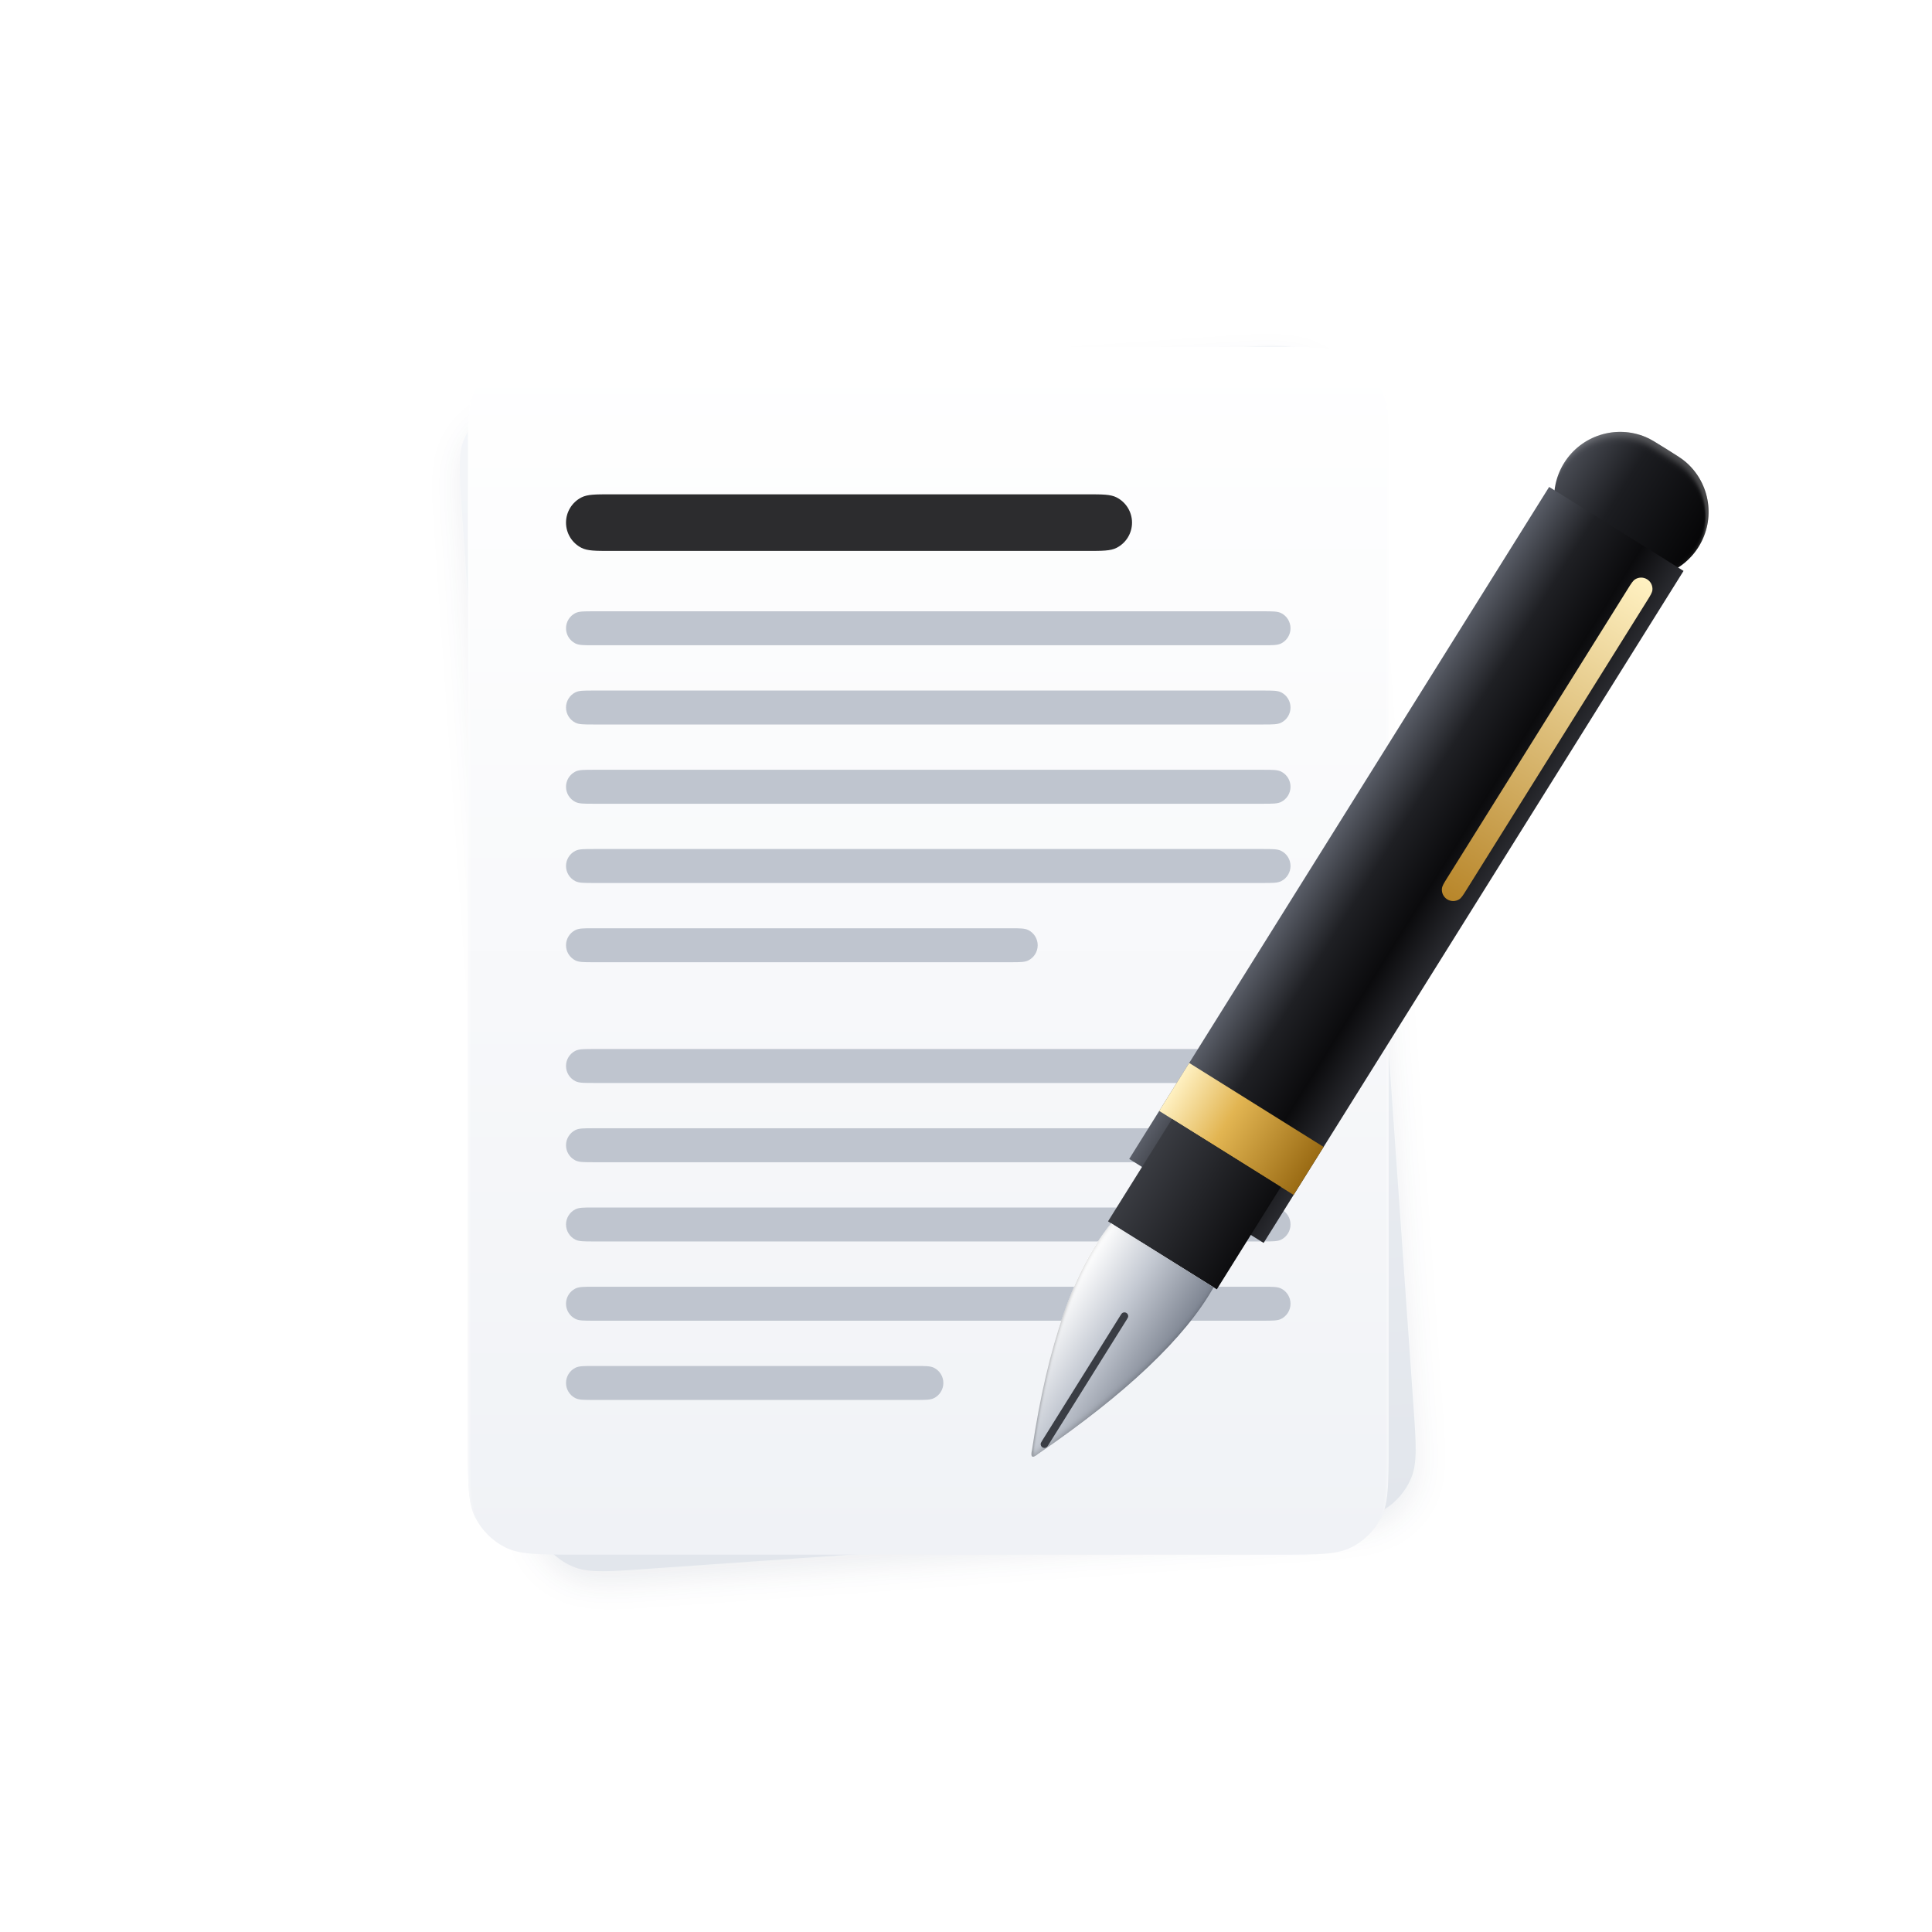
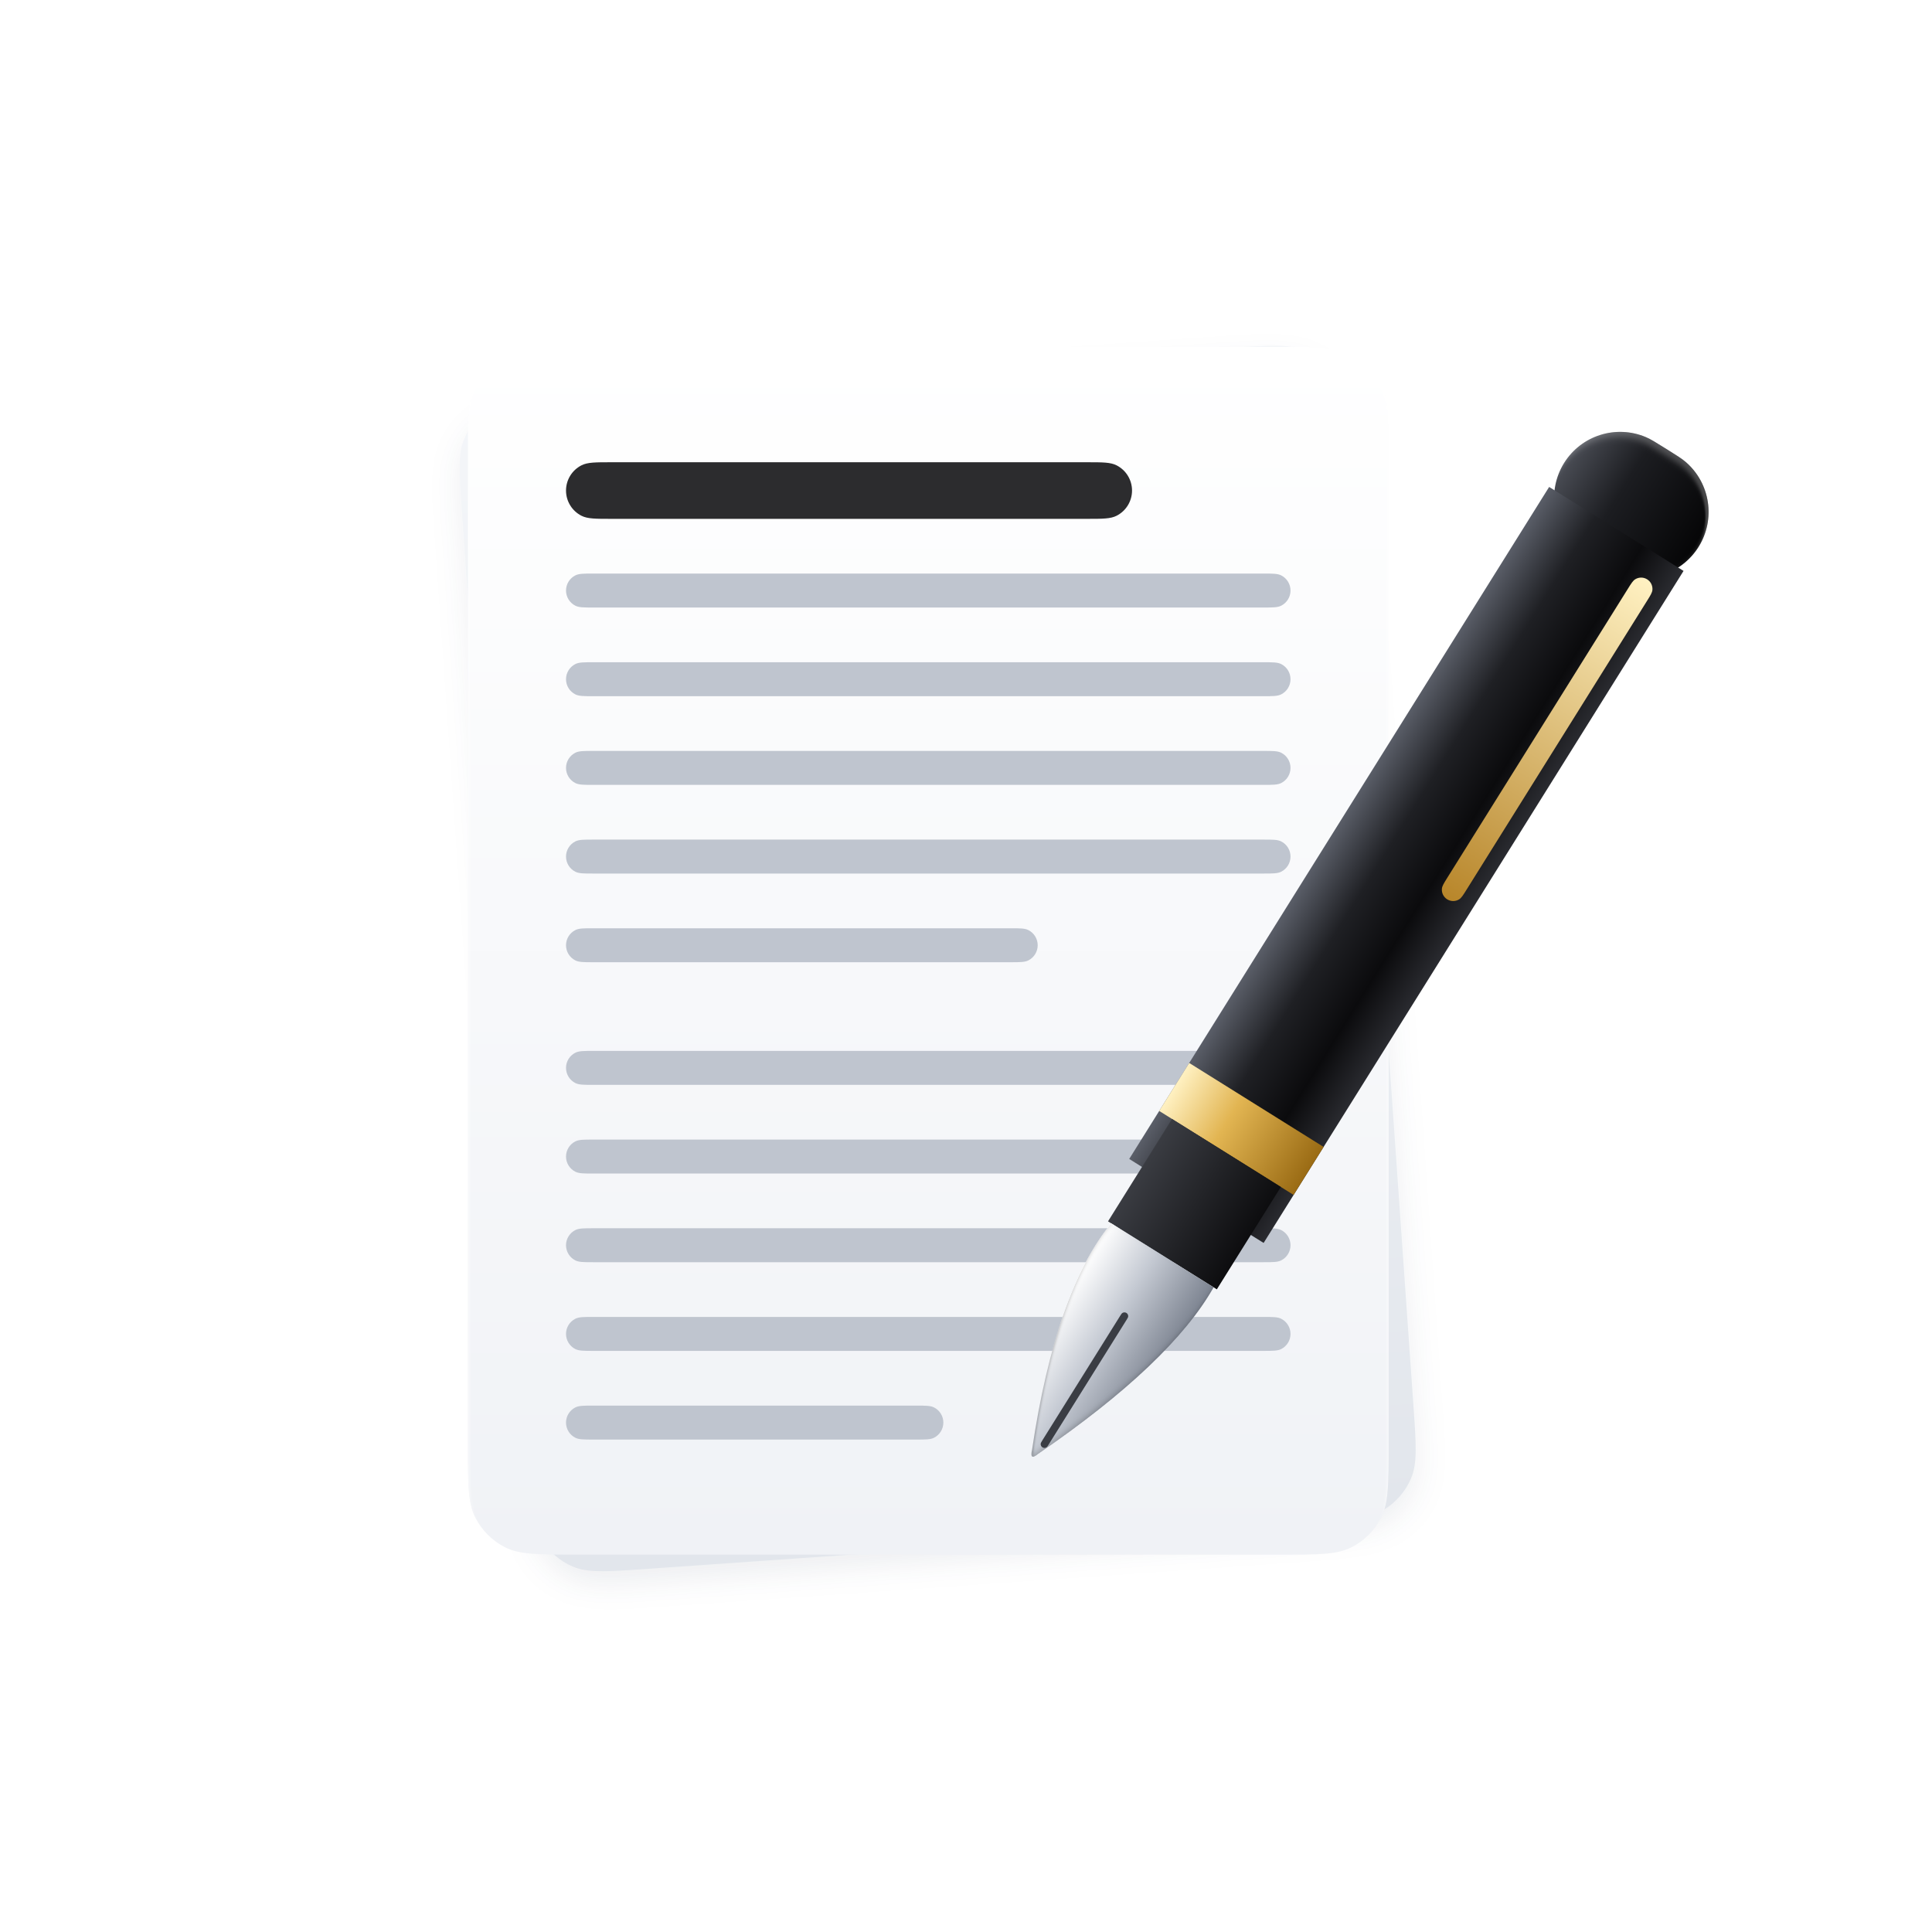
<svg xmlns="http://www.w3.org/2000/svg" xmlns:xlink="http://www.w3.org/1999/xlink" width="1024px" height="1024px" viewBox="0 0 1024 1024" version="1.1">
  <defs>
    <path d="M684.733,183.989 L684.818,184.006 C700.795,184.049 709.507,184.44 716.344,187.924 C723.117,191.375 728.625,196.883 732.076,203.656 C736,211.357 736,221.438 736,241.6 L735.999,394.236 L821.076,258.087 L823.936,259.875 C824.517,254.852 826.195,249.894 829.024,245.366 C838.148,230.766 856.534,224.968 872.382,231.695 C874.917,232.772 877.675,234.495 883.19,237.941 C888.704,241.387 891.462,243.11 893.541,244.917 C906.534,256.212 909.384,275.279 900.26,289.879 C897.431,294.408 893.71,298.089 889.45,300.813 L892.312,302.6 L735.999,552.75 L735.999,556.989 L749.174,745.388 C750.58,765.5 751.283,775.557 747.906,783.512 C745.012,790.331 740.087,796.086 733.809,799.999 C733.34,801.548 732.769,802.983 732.076,804.344 C728.625,811.117 723.117,816.625 716.344,820.076 C708.643,824 698.562,824 678.4,824 L450.693,823.999 L341.796,831.615 C321.683,833.021 311.627,833.724 303.671,830.347 C299.975,828.778 296.591,826.613 293.644,823.958 C281.106,823.809 273.658,823.134 267.656,820.076 C260.883,816.625 255.375,811.117 251.924,804.344 C248,796.643 248,786.562 248,766.4 L247.999,316.001 L244.826,270.612 C243.42,250.5 242.717,240.443 246.094,232.488 C246.669,231.131 247.326,229.817 248.057,228.551 C248.233,216.669 248.956,209.482 251.924,203.656 C255.375,196.883 260.883,191.375 267.656,187.924 C275.357,184 285.438,184 305.6,184 L657.767,184 C668.698,183.257 676.294,182.885 682.267,183.609 Z" id="path-1" />
    <linearGradient x1="50%" y1="0%" x2="50%" y2="100%" id="linearGradient-2">
      <stop stop-color="#F4F6F9" offset="0%" />
      <stop stop-color="#E2E6EC" offset="100%" />
    </linearGradient>
    <path d="M78.792,15.633 L433.592,15.633 C453.753,15.633 463.834,15.633 471.535,19.557 C478.309,23.008 483.816,28.515 487.268,35.289 C491.192,42.99 491.192,53.071 491.192,73.233 L491.192,582.033 C491.192,602.195 491.192,612.276 487.268,619.976 C483.816,626.75 478.309,632.258 471.535,635.709 C463.834,639.633 453.753,639.633 433.592,639.633 L78.792,639.633 C58.63,639.633 48.549,639.633 40.848,635.709 C34.074,632.258 28.567,626.75 25.115,619.976 C21.192,612.276 21.192,602.195 21.192,582.033 L21.192,73.233 C21.192,53.071 21.192,42.99 25.115,35.289 C28.567,28.515 34.074,23.008 40.848,19.557 C48.549,15.633 58.63,15.633 78.792,15.633 Z" id="path-3" />
    <filter x="-5.9%" y="-3.3%" width="111.7%" height="108.8%" filterUnits="objectBoundingBox" id="filter-4">
      <feOffset dx="0" dy="7" in="SourceAlpha" result="shadowOffsetOuter1" />
      <feGaussianBlur stdDeviation="8" in="shadowOffsetOuter1" result="shadowBlurOuter1" />
      <feColorMatrix values="0 0 0 0 0.106   0 0 0 0 0.165   0 0 0 0 0.29  0 0 0 0.075 0" type="matrix" in="shadowBlurOuter1" />
    </filter>
    <linearGradient x1="50%" y1="0%" x2="50%" y2="100%" id="linearGradient-5">
      <stop stop-color="#FFFFFF" offset="0%" />
      <stop stop-color="#F0F2F6" offset="100%" />
    </linearGradient>
    <path d="M64.792,3.633 L437.592,3.633 C457.753,3.633 467.834,3.633 475.535,7.557 C482.309,11.008 487.816,16.515 491.268,23.289 C495.192,30.99 495.192,41.071 495.192,61.233 L495.192,586.033 C495.192,606.195 495.192,616.276 491.268,623.976 C487.816,630.75 482.309,636.258 475.535,639.709 C467.834,643.633 457.753,643.633 437.592,643.633 L64.792,643.633 C44.63,643.633 34.549,643.633 26.848,639.709 C20.074,636.258 14.567,630.75 11.115,623.976 C7.192,616.276 7.192,606.195 7.192,586.033 L7.192,61.233 C7.192,41.071 7.192,30.99 11.115,23.289 C14.567,16.515 20.074,11.008 26.848,7.557 C34.549,3.633 44.63,3.633 64.792,3.633 Z" id="path-6" />
    <filter x="-0.5%" y="-0.4%" width="101.0%" height="100.8%" filterUnits="objectBoundingBox" id="filter-7">
      <feGaussianBlur stdDeviation="1" in="SourceAlpha" result="shadowBlurInner1" />
      <feOffset dx="0" dy="3" in="shadowBlurInner1" result="shadowOffsetInner1" />
      <feComposite in="shadowOffsetInner1" in2="SourceAlpha" operator="arithmetic" k2="-1" k3="1" result="shadowInnerInner1" />
      <feColorMatrix values="0 0 0 0 1   0 0 0 0 1   0 0 0 0 1  0 0 0 1 0" type="matrix" in="shadowInnerInner1" />
    </filter>
    <linearGradient x1="0%" y1="50%" x2="100%" y2="50%" id="linearGradient-8">
      <stop stop-color="#4A4D55" offset="0%" />
      <stop stop-color="#1C1D21" offset="40%" />
      <stop stop-color="#050506" offset="100%" />
    </linearGradient>
    <path d="M42,0 C48.503,0 51.755,0 54.475,0.431 C71.479,3.124 84,17.784 84,35 C84,52.216 71.479,66.876 54.475,69.569 C51.755,70 48.503,70 42,70 C35.497,70 32.245,70 29.525,69.569 C12.521,66.876 0,52.216 0,35 C0,17.784 12.521,3.124 29.525,0.431 C32.245,0 35.497,0 42,0 Z" id="path-9" />
    <filter x="-3.6%" y="-4.3%" width="107.1%" height="108.6%" filterUnits="objectBoundingBox" id="filter-10">
      <feGaussianBlur stdDeviation="1.5" in="SourceAlpha" result="shadowBlurInner1" />
      <feOffset dx="0" dy="3" in="shadowBlurInner1" result="shadowOffsetInner1" />
      <feComposite in="shadowOffsetInner1" in2="SourceAlpha" operator="arithmetic" k2="-1" k3="1" result="shadowInnerInner1" />
      <feColorMatrix values="0 0 0 0 1   0 0 0 0 1   0 0 0 0 1  0 0 0 0.251 0" type="matrix" in="shadowInnerInner1" />
    </filter>
    <linearGradient x1="0%" y1="50%" x2="100%" y2="50%" id="linearGradient-11">
      <stop stop-color="#5A5E68" offset="0%" />
      <stop stop-color="#1F2024" offset="35%" />
      <stop stop-color="#0B0B0D" offset="70%" />
      <stop stop-color="#2A2B30" offset="100%" />
    </linearGradient>
    <linearGradient x1="0%" y1="50%" x2="100%" y2="50%" id="linearGradient-12">
      <stop stop-color="#FFF1C2" offset="0%" />
      <stop stop-color="#E2B552" offset="40%" />
      <stop stop-color="#9A6B14" offset="100%" />
    </linearGradient>
    <linearGradient x1="0%" y1="50%" x2="100%" y2="50%" id="linearGradient-13">
      <stop stop-color="#3A3C42" offset="0%" />
      <stop stop-color="#0D0D0F" offset="100%" />
    </linearGradient>
    <linearGradient x1="0%" y1="50%" x2="100%" y2="50%" id="linearGradient-14">
      <stop stop-color="#FFFFFF" offset="0%" />
      <stop stop-color="#C5CAD3" offset="45%" />
      <stop stop-color="#7C8390" offset="100%" />
    </linearGradient>
    <path d="M10,504 L74,504 C75.333,534.667 64.667,576 42,628 C40.667,632 39.333,632 38,628 C15.333,576 6,534.667 10,504 Z" id="path-15" />
    <filter x="-3.8%" y="-2.0%" width="107.7%" height="103.9%" filterUnits="objectBoundingBox" id="filter-16">
      <feGaussianBlur stdDeviation="1.5" in="SourceAlpha" result="shadowBlurInner1" />
      <feOffset dx="0" dy="-2" in="shadowBlurInner1" result="shadowOffsetInner1" />
      <feComposite in="shadowOffsetInner1" in2="SourceAlpha" operator="arithmetic" k2="-1" k3="1" result="shadowInnerInner1" />
      <feColorMatrix values="0 0 0 0 0   0 0 0 0 0   0 0 0 0 0  0 0 0 0.2 0" type="matrix" in="shadowInnerInner1" />
    </filter>
    <linearGradient x1="50%" y1="0%" x2="50%" y2="100%" id="linearGradient-17">
      <stop stop-color="#FFF1C2" offset="0%" />
      <stop stop-color="#B8862A" offset="100%" />
    </linearGradient>
  </defs>
  <g id="foreground" stroke="none" fill="none" xlink:href="#path-1" fill-rule="evenodd" stroke-width="1">
    <g id="Glyph" transform="translate(240.8084, 180.3672)">
      <g id="Sheet-behind" transform="translate(256.1916, 327.6328) rotate(-4) translate(-256.1916, -327.6328)">
        <use fill="black" fill-opacity="1" filter="url(#filter-4)" xlink:href="#path-3" />
        <use fill="url(#linearGradient-2)" fill-rule="evenodd" xlink:href="#path-3" />
      </g>
      <g id="Sheet">
        <use fill="url(#linearGradient-5)" fill-rule="evenodd" xlink:href="#path-6" />
        <use fill="black" fill-opacity="1" filter="url(#filter-7)" xlink:href="#path-6" />
      </g>
-       <path d="M83.192,81.633 L335.192,81.633 C343.592,81.633 347.793,81.633 351.001,83.268 C356.027,85.828 359.192,90.992 359.192,96.633 C359.192,102.273 356.027,107.437 351.001,109.998 C347.793,111.633 343.592,111.633 335.192,111.633 L83.192,111.633 C74.791,111.633 70.59,111.633 67.382,109.998 C62.356,107.437 59.192,102.273 59.192,96.633 C59.192,90.992 62.356,85.828 67.382,83.268 C70.59,81.633 74.791,81.633 83.192,81.633 Z" id="Heading" fill="#2C2C2E" />
-       <path d="M73.592,143.633 L428.792,143.633 C433.832,143.633 436.352,143.633 438.277,144.614 C441.293,146.15 443.192,149.248 443.192,152.633 C443.192,156.017 441.293,159.115 438.277,160.652 C436.352,161.633 433.832,161.633 428.792,161.633 L73.592,161.633 C68.551,161.633 66.031,161.633 64.106,160.652 C61.09,159.115 59.192,156.017 59.192,152.633 C59.192,149.248 61.09,146.15 64.106,144.614 C66.031,143.633 68.551,143.633 73.592,143.633 Z" id="Text-1" fill="#BFC5CF" />
-       <path d="M73.592,185.633 L428.792,185.633 C433.832,185.633 436.352,185.633 438.277,186.614 C441.293,188.15 443.192,191.248 443.192,194.633 C443.192,198.017 441.293,201.115 438.277,202.652 C436.352,203.633 433.832,203.633 428.792,203.633 L73.592,203.633 C68.551,203.633 66.031,203.633 64.106,202.652 C61.09,201.115 59.192,198.017 59.192,194.633 C59.192,191.248 61.09,188.15 64.106,186.614 C66.031,185.633 68.551,185.633 73.592,185.633 Z" id="Text-2" fill="#BFC5CF" />
-       <path d="M73.592,227.633 L428.792,227.633 C433.832,227.633 436.352,227.633 438.277,228.614 C441.293,230.15 443.192,233.248 443.192,236.633 C443.192,240.017 441.293,243.115 438.277,244.652 C436.352,245.633 433.832,245.633 428.792,245.633 L73.592,245.633 C68.551,245.633 66.031,245.633 64.106,244.652 C61.09,243.115 59.192,240.017 59.192,236.633 C59.192,233.248 61.09,230.15 64.106,228.614 C66.031,227.633 68.551,227.633 73.592,227.633 Z" id="Text-3" fill="#BFC5CF" />
-       <path d="M73.592,269.633 L428.792,269.633 C433.832,269.633 436.352,269.633 438.277,270.614 C441.293,272.15 443.192,275.248 443.192,278.633 C443.192,282.017 441.293,285.115 438.277,286.652 C436.352,287.633 433.832,287.633 428.792,287.633 L73.592,287.633 C68.551,287.633 66.031,287.633 64.106,286.652 C61.09,285.115 59.192,282.017 59.192,278.633 C59.192,275.248 61.09,272.15 64.106,270.614 C66.031,269.633 68.551,269.633 73.592,269.633 Z" id="Text-4" fill="#BFC5CF" />
+       <path d="M83.192,64.633 L335.192,64.633 C343.592,64.633 347.793,64.633 351.001,66.268 C356.027,68.828 359.192,73.992 359.192,79.633 C359.192,85.273 356.027,90.437 351.001,92.998 C347.793,94.633 343.592,94.633 335.192,94.633 L83.192,94.633 C74.791,94.633 70.59,94.633 67.382,92.998 C62.356,90.437 59.192,85.273 59.192,79.633 C59.192,73.992 62.356,68.828 67.382,66.268 C70.59,64.633 74.791,64.633 83.192,64.633 Z" id="Heading" fill="#2C2C2E" />
+       <path d="M73.592,123.633 L428.792,123.633 C433.832,123.633 436.352,123.633 438.277,124.614 C441.293,126.15 443.192,129.248 443.192,132.633 C443.192,136.017 441.293,139.115 438.277,140.652 C436.352,141.633 433.832,141.633 428.792,141.633 L73.592,141.633 C68.551,141.633 66.031,141.633 64.106,140.652 C61.09,139.115 59.192,136.017 59.192,132.633 C59.192,129.248 61.09,126.15 64.106,124.614 C66.031,123.633 68.551,123.633 73.592,123.633 Z" id="Text-1" fill="#BFC5CF" />
+       <path d="M73.592,170.633 L428.792,170.633 C433.832,170.633 436.352,170.633 438.277,171.614 C441.293,173.15 443.192,176.248 443.192,179.633 C443.192,183.017 441.293,186.115 438.277,187.652 C436.352,188.633 433.832,188.633 428.792,188.633 L73.592,188.633 C68.551,188.633 66.031,188.633 64.106,187.652 C61.09,186.115 59.192,183.017 59.192,179.633 C59.192,176.248 61.09,173.15 64.106,171.614 C66.031,170.633 68.551,170.633 73.592,170.633 Z" id="Text-2" fill="#BFC5CF" />
+       <path d="M73.592,217.633 L428.792,217.633 C433.832,217.633 436.352,217.633 438.277,218.614 C441.293,220.15 443.192,223.248 443.192,226.633 C443.192,230.017 441.293,233.115 438.277,234.652 C436.352,235.633 433.832,235.633 428.792,235.633 L73.592,235.633 C68.551,235.633 66.031,235.633 64.106,234.652 C61.09,233.115 59.192,230.017 59.192,226.633 C59.192,223.248 61.09,220.15 64.106,218.614 C66.031,217.633 68.551,217.633 73.592,217.633 Z" id="Text-3" fill="#BFC5CF" />
+       <path d="M73.592,264.633 L428.792,264.633 C433.832,264.633 436.352,264.633 438.277,265.614 C441.293,267.15 443.192,270.248 443.192,273.633 C443.192,277.017 441.293,280.115 438.277,281.652 C436.352,282.633 433.832,282.633 428.792,282.633 L73.592,282.633 C68.551,282.633 66.031,282.633 64.106,281.652 C61.09,280.115 59.192,277.017 59.192,273.633 C59.192,270.248 61.09,267.15 64.106,265.614 C66.031,264.633 68.551,264.633 73.592,264.633 Z" id="Text-4" fill="#BFC5CF" />
      <path d="M73.592,311.633 L294.792,311.633 C299.832,311.633 302.352,311.633 304.277,312.614 C307.293,314.15 309.192,317.248 309.192,320.633 C309.192,324.017 307.293,327.115 304.277,328.652 C302.352,329.633 299.832,329.633 294.792,329.633 L73.592,329.633 C68.551,329.633 66.031,329.633 64.106,328.652 C61.09,327.115 59.192,324.017 59.192,320.633 C59.192,317.248 61.09,314.15 64.106,312.614 C66.031,311.633 68.551,311.633 73.592,311.633 Z" id="Text-5" fill="#BFC5CF" />
-       <path d="M73.592,375.633 L428.792,375.633 C433.832,375.633 436.352,375.633 438.277,376.614 C441.293,378.15 443.192,381.248 443.192,384.633 C443.192,388.017 441.293,391.115 438.277,392.652 C436.352,393.633 433.832,393.633 428.792,393.633 L73.592,393.633 C68.551,393.633 66.031,393.633 64.106,392.652 C61.09,391.115 59.192,388.017 59.192,384.633 C59.192,381.248 61.09,378.15 64.106,376.614 C66.031,375.633 68.551,375.633 73.592,375.633 Z" id="Text-6" fill="#BFC5CF" />
-       <path d="M73.592,417.633 L428.792,417.633 C433.832,417.633 436.352,417.633 438.277,418.614 C441.293,420.15 443.192,423.248 443.192,426.633 C443.192,430.017 441.293,433.115 438.277,434.652 C436.352,435.633 433.832,435.633 428.792,435.633 L73.592,435.633 C68.551,435.633 66.031,435.633 64.106,434.652 C61.09,433.115 59.192,430.017 59.192,426.633 C59.192,423.248 61.09,420.15 64.106,418.614 C66.031,417.633 68.551,417.633 73.592,417.633 Z" id="Text-7" fill="#BFC5CF" />
-       <path d="M73.592,459.633 L428.792,459.633 C433.832,459.633 436.352,459.633 438.277,460.614 C441.293,462.15 443.192,465.248 443.192,468.633 C443.192,472.017 441.293,475.115 438.277,476.652 C436.352,477.633 433.832,477.633 428.792,477.633 L73.592,477.633 C68.551,477.633 66.031,477.633 64.106,476.652 C61.09,475.115 59.192,472.017 59.192,468.633 C59.192,465.248 61.09,462.15 64.106,460.614 C66.031,459.633 68.551,459.633 73.592,459.633 Z" id="Text-8" fill="#BFC5CF" />
-       <path d="M73.592,501.633 L428.792,501.633 C433.832,501.633 436.352,501.633 438.277,502.614 C441.293,504.15 443.192,507.248 443.192,510.633 C443.192,514.017 441.293,517.115 438.277,518.652 C436.352,519.633 433.832,519.633 428.792,519.633 L73.592,519.633 C68.551,519.633 66.031,519.633 64.106,518.652 C61.09,517.115 59.192,514.017 59.192,510.633 C59.192,507.248 61.09,504.15 64.106,502.614 C66.031,501.633 68.551,501.633 73.592,501.633 Z" id="Text-9" fill="#BFC5CF" />
-       <path d="M73.592,543.633 L244.792,543.633 C249.832,543.633 252.352,543.633 254.277,544.614 C257.293,546.15 259.192,549.248 259.192,552.633 C259.192,556.017 257.293,559.115 254.277,560.652 C252.352,561.633 249.832,561.633 244.792,561.633 L73.592,561.633 C68.551,561.633 66.031,561.633 64.106,560.652 C61.09,559.115 59.192,556.017 59.192,552.633 C59.192,549.248 61.09,546.15 64.106,544.614 C66.031,543.633 68.551,543.633 73.592,543.633 Z" id="Text-10" fill="#BFC5CF" />
+       <path d="M73.592,376.633 L428.792,376.633 C433.832,376.633 436.352,376.633 438.277,377.614 C441.293,379.15 443.192,382.248 443.192,385.633 C443.192,389.017 441.293,392.115 438.277,393.652 C436.352,394.633 433.832,394.633 428.792,394.633 L73.592,394.633 C68.551,394.633 66.031,394.633 64.106,393.652 C61.09,392.115 59.192,389.017 59.192,385.633 C59.192,382.248 61.09,379.15 64.106,377.614 C66.031,376.633 68.551,376.633 73.592,376.633 Z" id="Text-6" fill="#BFC5CF" />
+       <path d="M73.592,423.633 L428.792,423.633 C433.832,423.633 436.352,423.633 438.277,424.614 C441.293,426.15 443.192,429.248 443.192,432.633 C443.192,436.017 441.293,439.115 438.277,440.652 C436.352,441.633 433.832,441.633 428.792,441.633 L73.592,441.633 C68.551,441.633 66.031,441.633 64.106,440.652 C61.09,439.115 59.192,436.017 59.192,432.633 C59.192,429.248 61.09,426.15 64.106,424.614 C66.031,423.633 68.551,423.633 73.592,423.633 Z" id="Text-7" fill="#BFC5CF" />
+       <path d="M73.592,470.633 L428.792,470.633 C433.832,470.633 436.352,470.633 438.277,471.614 C441.293,473.15 443.192,476.248 443.192,479.633 C443.192,483.017 441.293,486.115 438.277,487.652 C436.352,488.633 433.832,488.633 428.792,488.633 L73.592,488.633 C68.551,488.633 66.031,488.633 64.106,487.652 C61.09,486.115 59.192,483.017 59.192,479.633 C59.192,476.248 61.09,473.15 64.106,471.614 C66.031,470.633 68.551,470.633 73.592,470.633 Z" id="Text-8" fill="#BFC5CF" />
+       <path d="M73.592,517.633 L428.792,517.633 C433.832,517.633 436.352,517.633 438.277,518.614 C441.293,520.15 443.192,523.248 443.192,526.633 C443.192,530.017 441.293,533.115 438.277,534.652 C436.352,535.633 433.832,535.633 428.792,535.633 L73.592,535.633 C68.551,535.633 66.031,535.633 64.106,534.652 C61.09,533.115 59.192,530.017 59.192,526.633 C59.192,523.248 61.09,520.15 64.106,518.614 C66.031,517.633 68.551,517.633 73.592,517.633 Z" id="Text-9" fill="#BFC5CF" />
+       <path d="M73.592,564.633 L244.792,564.633 C249.832,564.633 252.352,564.633 254.277,565.614 C257.293,567.15 259.192,570.248 259.192,573.633 C259.192,577.017 257.293,580.115 254.277,581.652 C252.352,582.633 249.832,582.633 244.792,582.633 L73.592,582.633 C68.551,582.633 66.031,582.633 64.106,581.652 C61.09,580.115 59.192,577.017 59.192,573.633 C59.192,570.248 61.09,567.15 64.106,565.614 C66.031,564.633 68.551,564.633 73.592,564.633 Z" id="Text-10" fill="#BFC5CF" />
      <g id="Fountain-pen" transform="translate(475.1916, 325.1328) rotate(32) translate(-475.1916, -325.1328)translate(433.1916, 9.6328)">
        <g id="Cap-end">
          <use fill="url(#linearGradient-8)" fill-rule="evenodd" xlink:href="#path-9" />
          <use fill="black" fill-opacity="1" filter="url(#filter-10)" xlink:href="#path-9" />
        </g>
        <rect id="Barrel" fill="url(#linearGradient-11)" x="0" y="50" width="84" height="420" />
        <rect id="Band" fill="url(#linearGradient-12)" x="0" y="410" width="84" height="30" />
        <rect id="Section" fill="url(#linearGradient-13)" x="8" y="440" width="68" height="64" />
        <g id="Nib">
          <use fill="url(#linearGradient-14)" fill-rule="evenodd" xlink:href="#path-15" />
          <use fill="black" fill-opacity="1" filter="url(#filter-16)" xlink:href="#path-15" />
        </g>
        <path d="M42,540 C42.752,540 43.441,540.422 43.782,541.092 C44,541.52 44,542.08 44,543.2 L44,620.8 C44,621.92 44,622.48 43.782,622.908 C43.441,623.578 42.752,624 42,624 C41.248,624 40.559,623.578 40.218,622.908 C40,622.48 40,621.92 40,620.8 L40,543.2 C40,542.08 40,541.52 40.218,541.092 C40.559,540.422 41.248,540 42,540 Z" id="Nib-slit" fill="#3A3D44" />
        <path d="M70,64 C72.256,64 74.322,65.266 75.346,67.276 C76,68.56 76,70.24 76,73.6 L76,254.4 C76,257.76 76,259.44 75.346,260.724 C74.322,262.734 72.256,264 70,264 C67.744,264 65.678,262.734 64.654,260.724 C64,259.44 64,257.76 64,254.4 L64,73.6 C64,70.24 64,68.56 64.654,67.276 C65.678,65.266 67.744,64 70,64 Z" id="Clip" fill="url(#linearGradient-17)" />
      </g>
    </g>
  </g>
</svg>
